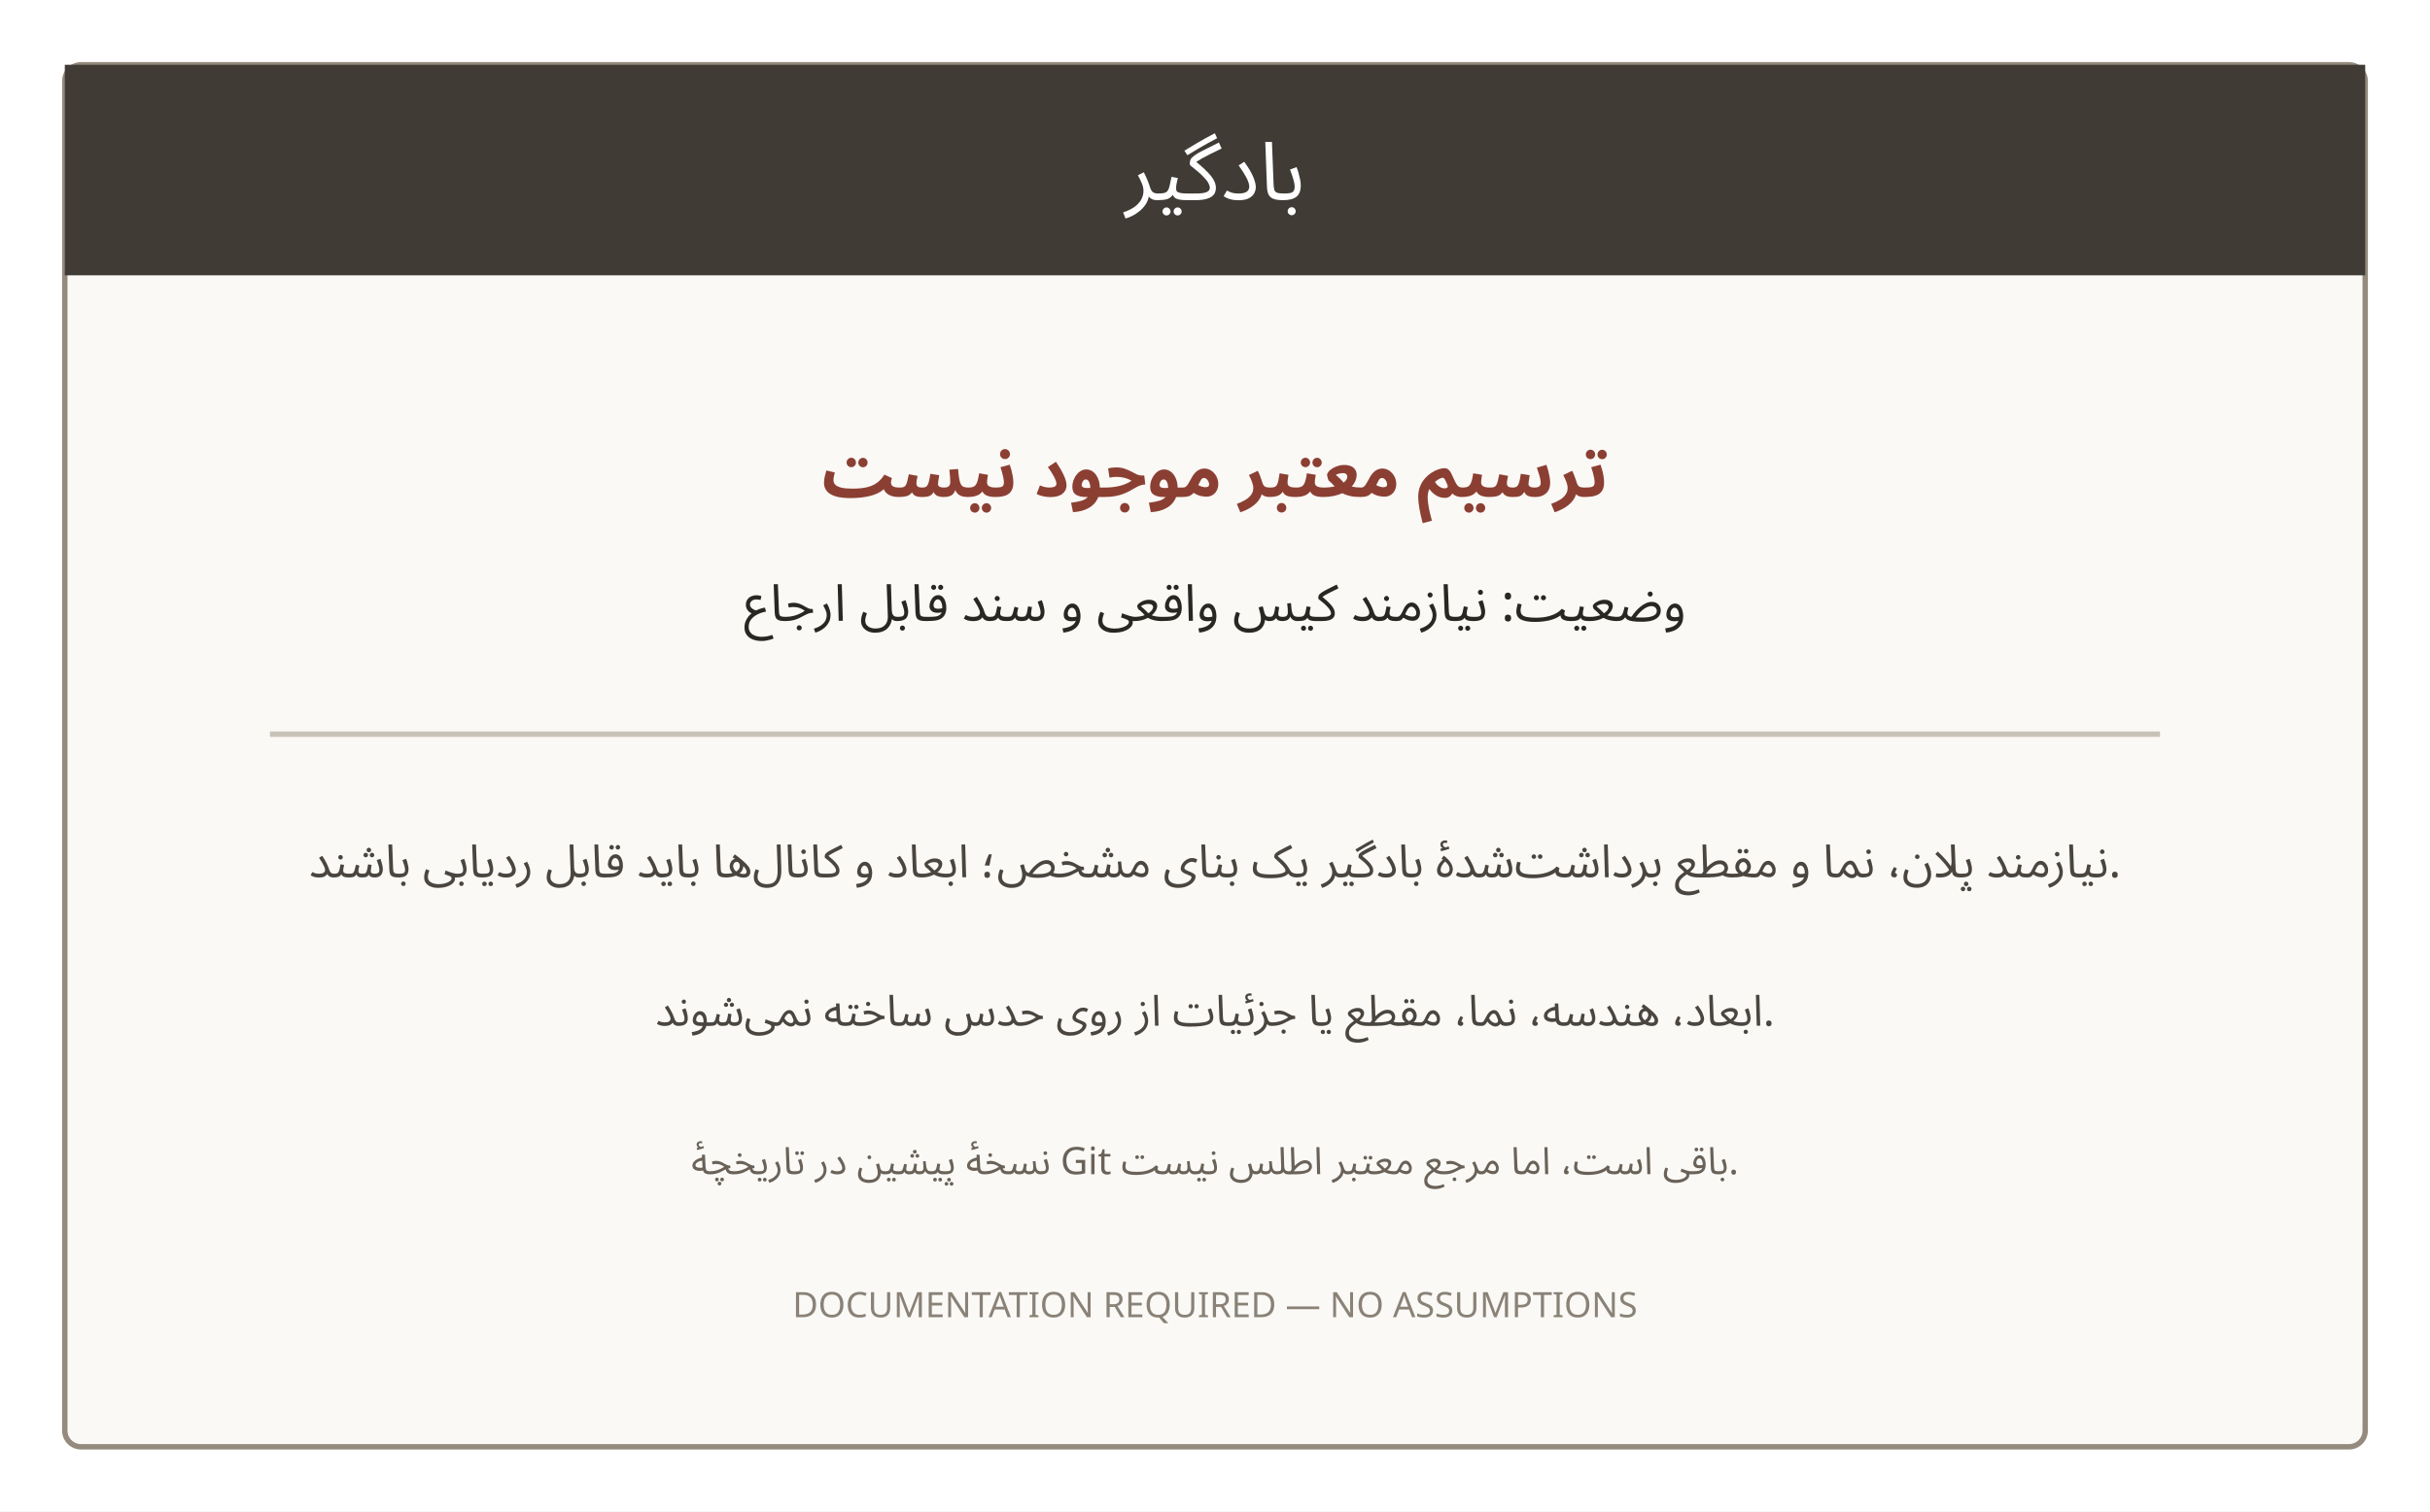
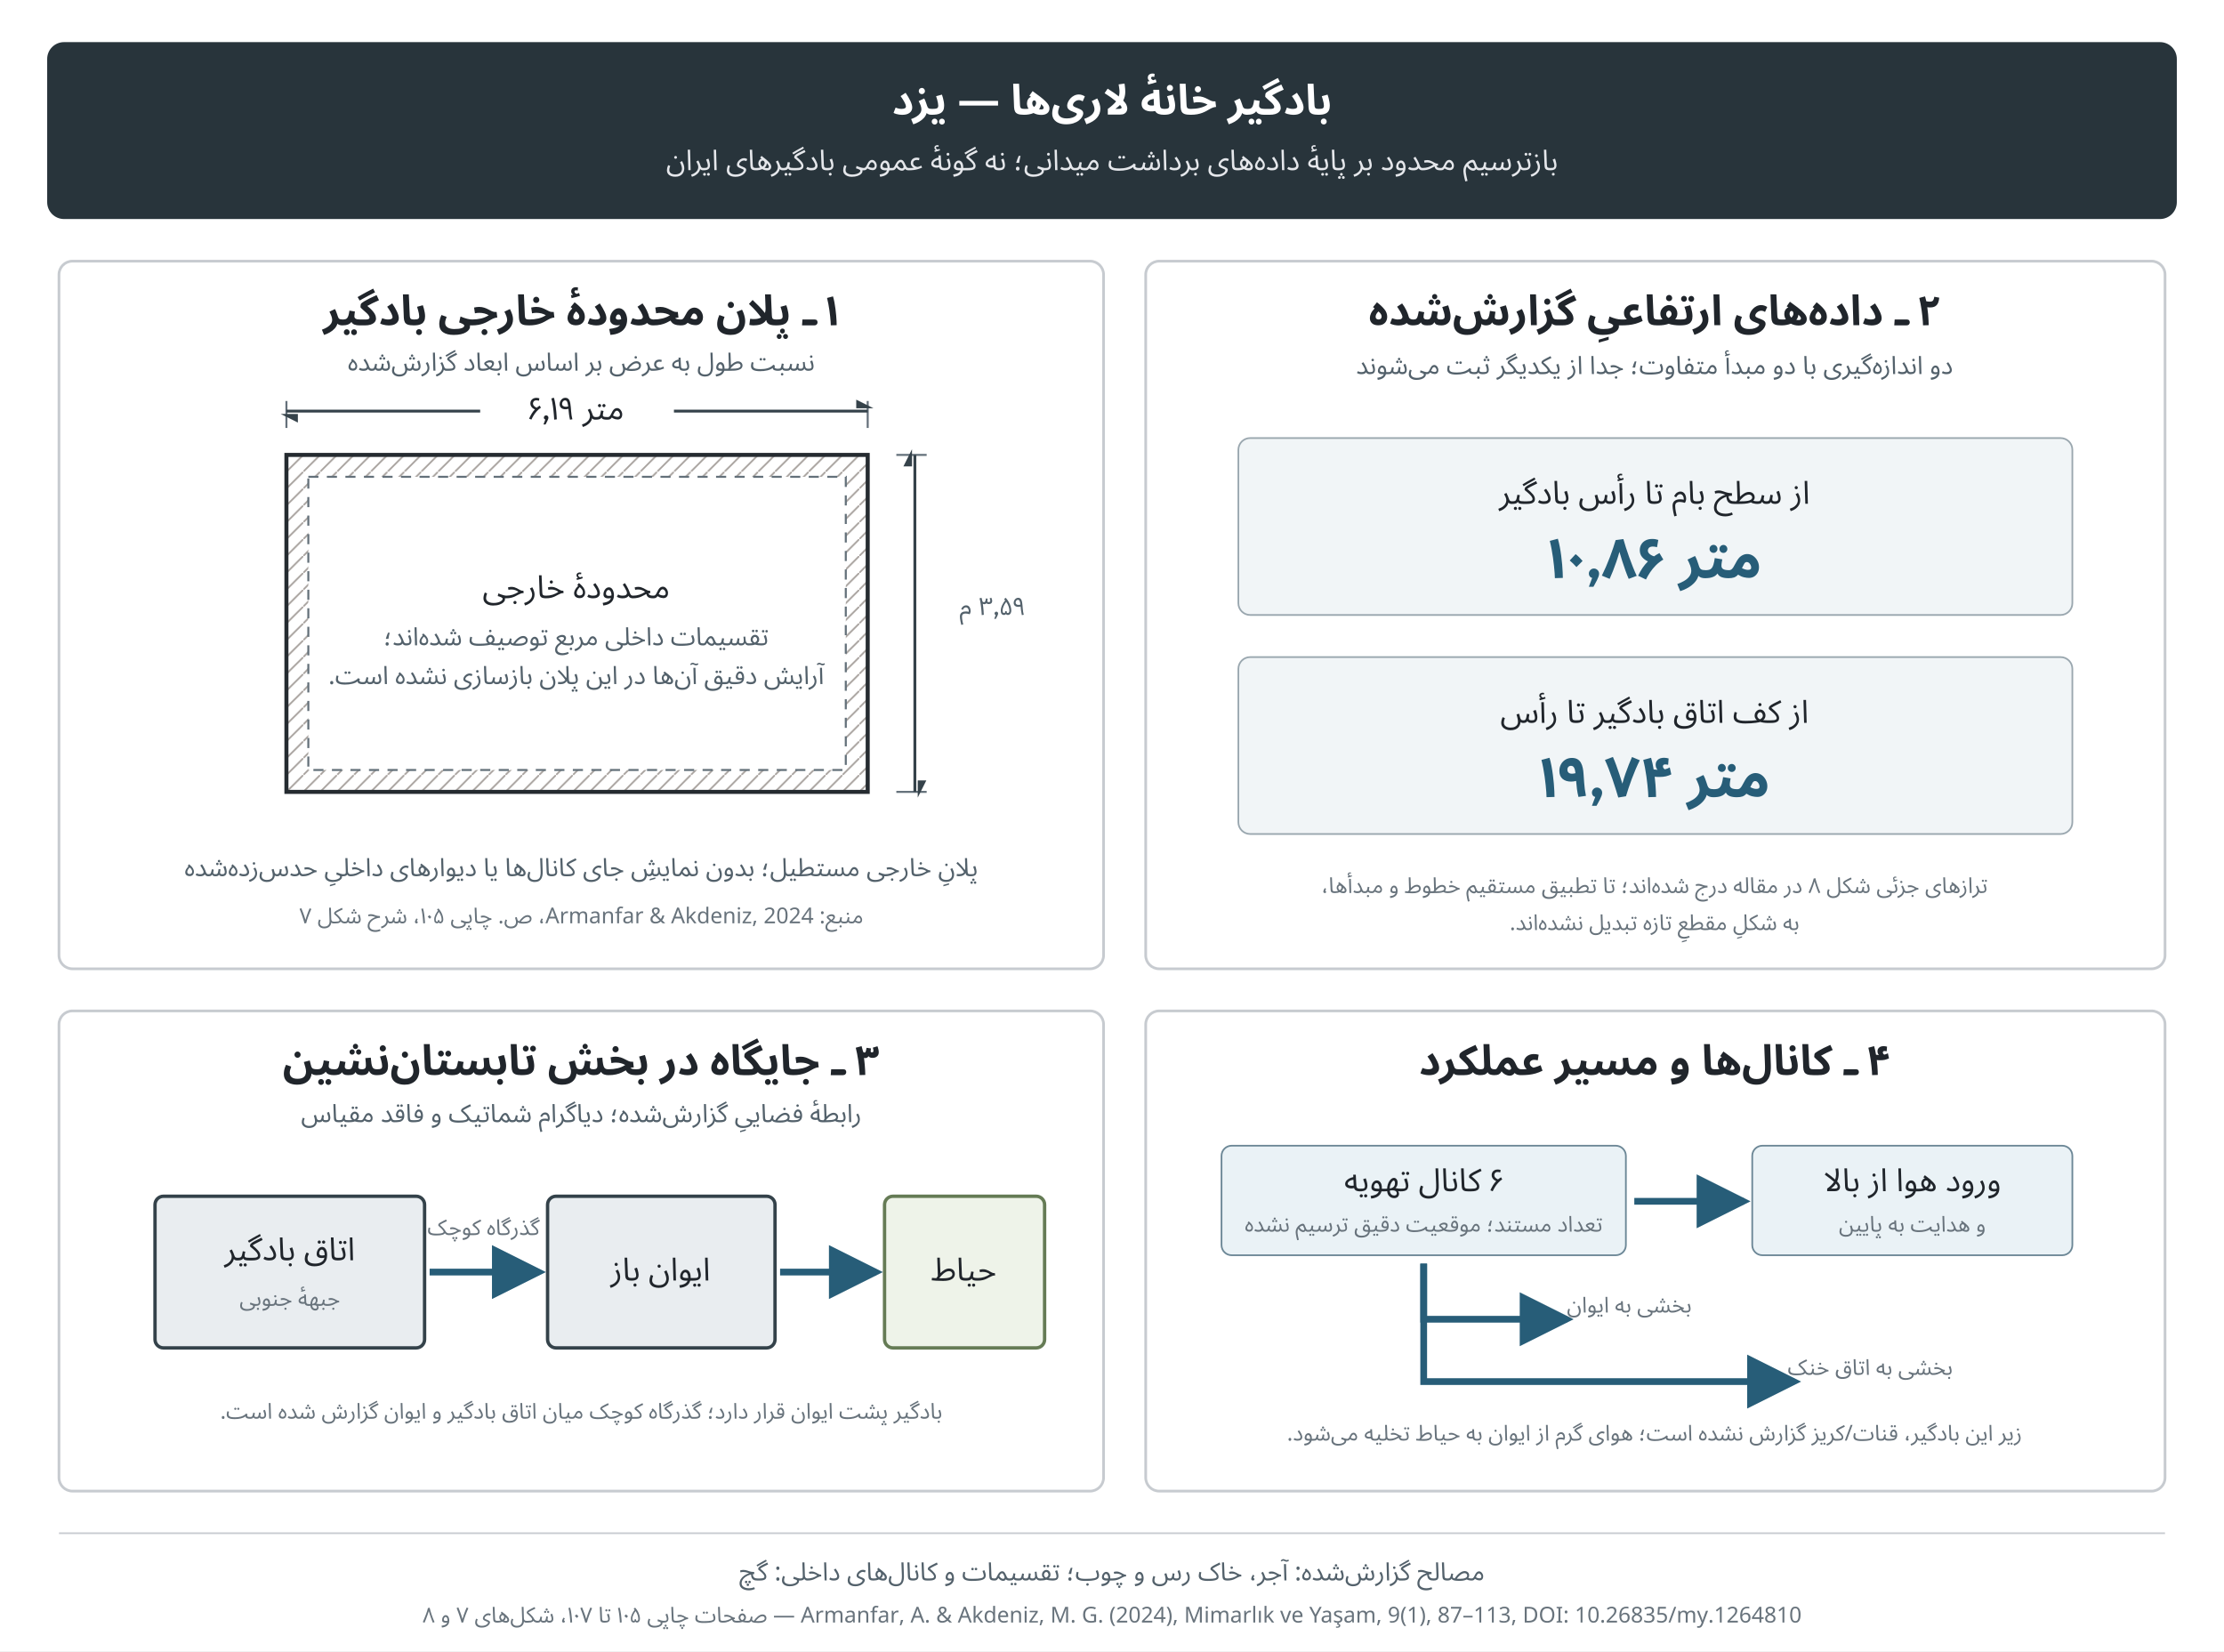
- <svg xmlns="http://www.w3.org/2000/svg" width="900" height="560" viewBox="0 0 900 560" role="img" aria-labelledby="title desc">
-   <rect width="900" height="560" fill="#fff" />
-   <rect x="24" y="24" width="852" height="512" rx="6" fill="#faf9f6" stroke="#948a7d" stroke-width="2" />
-   <rect x="24" y="24" width="852" height="78" fill="#403b35" />
-   <text x="450" y="74" text-anchor="middle" font-family="Vazirmatn,Noto Sans Arabic,sans-serif" font-size="30" fill="#fff">بادگیر</text>
-   <text x="450" y="184" text-anchor="middle" font-family="Vazirmatn,Noto Sans Arabic,sans-serif" font-size="25" font-weight="700" fill="#8b3f32">ترسیم معتبر موجود نیست</text>
-   <text x="450" y="230" text-anchor="middle" font-family="Vazirmatn,Noto Sans Arabic,sans-serif" font-size="19" fill="#292722">وضعیت: نیازمند کیس واقعی و سند قابل ارجاع</text>
-   <line x1="100" y1="272" x2="800" y2="272" stroke="#c9c2b8" stroke-width="2" />
-   <text x="450" y="325" text-anchor="middle" font-family="Vazirmatn,Noto Sans Arabic,sans-serif" font-size="17" fill="#4a453e">نیازمند پلان، نما و مقطع برداشت‌شدهٔ بادگیر یک بنای مشخص؛ ابعاد و کانال‌ها باید قابل ردیابی باشند.</text>
-   <text x="450" y="380" text-anchor="middle" font-family="Vazirmatn,Noto Sans Arabic,sans-serif" font-size="16" fill="#4a453e">ابعاد، هندسه، نما، مقطع یا جزئیات از روی حدس ساخته نمی‌شوند.</text>
-   <text x="450" y="435" text-anchor="middle" font-family="Vazirmatn,Noto Sans Arabic,sans-serif" font-size="14" fill="#6a6258">نسخهٔ پیشین در تاریخچهٔ Git باقی است، اما مرجع معتبر اطلس نیست.</text>
-   <text x="450" y="488" text-anchor="middle" font-family="Vazirmatn,Noto Sans Arabic,sans-serif" font-size="13" fill="#8a8277">DOCUMENTATION REQUIRED — NO ASSUMPTIONS</text>
+ <svg xmlns="http://www.w3.org/2000/svg" width="1320" height="980" viewBox="0 0 1320 980" role="img" aria-labelledby="title desc">
+   <defs>
+     <pattern id="masonry" width="10" height="10" patternUnits="userSpaceOnUse">
+       <path d="M0 10L10 0" stroke="#a8a29e" stroke-width="1" />
+     </pattern>
+     <marker id="arrow" markerWidth="9" markerHeight="9" refX="7" refY="4" orient="auto">
+       <path d="M0 0L8 4L0 8Z" fill="#275d78" />
+     </marker>
+     <marker id="dim" markerWidth="8" height="8" refX="4" refY="4" orient="auto-start-reverse">
+       <path d="M0 0L8 4L0 8Z" fill="#35424a" />
+     </marker>
+     <style>
+     .bg{fill:#fff}
+     .panel{fill:#fff;stroke:#c7cbd0;stroke-width:1.6}
+     .head{font-family:Vazirmatn,'Noto Sans Arabic',sans-serif;font-size:25px;font-weight:700;fill:#20252b}
+     .sub{font-family:Vazirmatn,'Noto Sans Arabic',sans-serif;font-size:17px;fill:#48545d}
+     .label{font-family:Vazirmatn,'Noto Sans Arabic',sans-serif;font-size:19px;fill:#20252b}
+     .small{font-family:Vazirmatn,'Noto Sans Arabic',sans-serif;font-size:15px;fill:#53616b}
+     .tiny{font-family:Vazirmatn,'Noto Sans Arabic',sans-serif;font-size:13px;fill:#68737c}
+     .dimline{stroke:#35424a;stroke-width:1.7;fill:none;marker-start:url(#dim);marker-end:url(#dim)}
+     .ext{stroke:#65717b;stroke-width:1.2;fill:none}
+     .flow{stroke:#275d78;stroke-width:4;fill:none;marker-end:url(#arrow)}
+     .wall{fill:url(#masonry);stroke:#252b30;stroke-width:2.4}
+   </style>
+   </defs>
+   <rect class="bg" width="1320" height="980" />
+   <rect x="28" y="25" width="1264" height="105" rx="10" fill="#28343b" />
+   <text x="660" y="68" text-anchor="middle" direction="rtl" class="head" fill="#fff" style="fill:#fff">بادگیر خانهٔ لاری‌ها — یزد</text>
+   <text x="660" y="101" text-anchor="middle" direction="rtl" class="sub" style="fill:#e5e7eb">بازترسیم محدود بر پایهٔ داده‌های برداشت میدانی؛ نه گونهٔ عمومی بادگیرهای ایران</text>
+   <rect class="panel" x="35" y="155" width="620" height="420" rx="8" />
+   <text x="345" y="193" text-anchor="middle" direction="rtl" class="head">۱ ـ پلان محدودهٔ خارجی بادگیر</text>
+   <text x="345" y="220" text-anchor="middle" direction="rtl" class="small">نسبت طول به عرض بر اساس ابعاد گزارش‌شده</text>
+   <rect x="170" y="270" width="345" height="200" class="wall" />
+   <rect x="183" y="283" width="319" height="174" fill="#fff" stroke="#64717a" stroke-width="1.2" stroke-dasharray="6 5" />
+   <text x="342" y="355" text-anchor="middle" direction="rtl" class="label">محدودهٔ خارجی</text>
+   <text x="342" y="383" text-anchor="middle" direction="rtl" class="small">تقسیمات داخلی مربع توصیف شده‌اند؛</text>
+   <text x="342" y="406" text-anchor="middle" direction="rtl" class="small">آرایش دقیق آن‌ها در این پلان بازسازی نشده است.</text>
+   <path d="M170 254V238 M515 254V238" class="ext" />
+   <path d="M170 244H515" class="dimline" />
+   <rect x="285" y="228" width="115" height="28" fill="#fff" />
+   <text x="342" y="249" text-anchor="middle" class="label">۶٫۱۹ متر</text>
+   <path d="M532 270H550 M532 470H550" class="ext" />
+   <path d="M543 270V470" class="dimline" />
+   <rect x="545" y="342" width="90" height="32" fill="#fff" />
+   <text x="589" y="365" text-anchor="middle" direction="rtl" class="small">۳٫۵۹ م</text>
+   <text x="345" y="520" text-anchor="middle" direction="rtl" class="small">پلانِ خارجی مستطیل؛ بدون نمایشِ جای کانال‌ها یا دیوارهای داخلیِ حدس‌زده‌شده</text>
+   <text x="345" y="548" text-anchor="middle" direction="rtl" class="tiny">منبع: Armanfar &amp; Akdeniz, 2024، ص. چاپی ۱۰۵، شرح شکل ۷</text>
+   <rect class="panel" x="680" y="155" width="605" height="420" rx="8" />
+   <text x="982" y="193" text-anchor="middle" direction="rtl" class="head">۲ ـ داده‌های ارتفاعیِ گزارش‌شده</text>
+   <text x="982" y="222" text-anchor="middle" direction="rtl" class="small">دو اندازه‌گیری با دو مبدأ متفاوت؛ جدا از یکدیگر ثبت می‌شوند</text>
+   <rect x="735" y="260" width="495" height="105" rx="7" fill="#f1f5f7" stroke="#9aa7af" />
+   <text x="982" y="299" text-anchor="middle" direction="rtl" class="label">از سطح بام تا رأس بادگیر</text>
+   <text x="982" y="343" text-anchor="middle" class="head" style="font-size:34px;fill:#275d78">۱۰٫۸۶ متر</text>
+   <rect x="735" y="390" width="495" height="105" rx="7" fill="#f1f5f7" stroke="#9aa7af" />
+   <text x="982" y="429" text-anchor="middle" direction="rtl" class="label">از کف اتاق بادگیر تا رأس</text>
+   <text x="982" y="473" text-anchor="middle" class="head" style="font-size:34px;fill:#275d78">۱۹٫۷۴ متر</text>
+   <text x="982" y="530" text-anchor="middle" direction="rtl" class="tiny">ترازهای جزئی شکل ۸ در مقاله درج شده‌اند؛ تا تطبیق مستقیم خطوط و مبدأها،</text>
+   <text x="982" y="552" text-anchor="middle" direction="rtl" class="tiny">به شکلِ مقطعِ تازه تبدیل نشده‌اند.</text>
+   <rect class="panel" x="35" y="600" width="620" height="285" rx="8" />
+   <text x="345" y="638" text-anchor="middle" direction="rtl" class="head">۳ ـ جایگاه در بخش تابستان‌نشین</text>
+   <text x="345" y="666" text-anchor="middle" direction="rtl" class="small">رابطهٔ فضاییِ گزارش‌شده؛ دیاگرام شماتیک و فاقد مقیاس</text>
+   <rect x="92" y="710" width="160" height="90" rx="5" fill="#e9edf0" stroke="#34424a" stroke-width="2" />
+   <text x="172" y="748" text-anchor="middle" direction="rtl" class="label">اتاق بادگیر</text>
+   <text x="172" y="775" text-anchor="middle" direction="rtl" class="tiny">جبههٔ جنوبی</text>
+   <path d="M255 755H320" class="flow" />
+   <text x="287" y="733" text-anchor="middle" direction="rtl" class="tiny">گذرگاه کوچک</text>
+   <rect x="325" y="710" width="135" height="90" rx="5" fill="#e9edf0" stroke="#34424a" stroke-width="2" />
+   <text x="392" y="760" text-anchor="middle" direction="rtl" class="label">ایوان باز</text>
+   <path d="M463 755H520" class="flow" />
+   <rect x="525" y="710" width="95" height="90" rx="5" fill="#eef3e9" stroke="#657b55" stroke-width="2" />
+   <text x="572" y="760" text-anchor="middle" direction="rtl" class="label">حیاط</text>
+   <text x="345" y="842" text-anchor="middle" direction="rtl" class="tiny">بادگیر پشت ایوان قرار دارد؛ گذرگاه کوچک میان اتاق بادگیر و ایوان گزارش شده است.</text>
+   <rect class="panel" x="680" y="600" width="605" height="285" rx="8" />
+   <text x="982" y="638" text-anchor="middle" direction="rtl" class="head">۴ ـ کانال‌ها و مسیر عملکرد</text>
+   <rect x="725" y="680" width="240" height="65" rx="6" fill="#eaf2f6" stroke="#6c8796" />
+   <text x="845" y="707" text-anchor="middle" direction="rtl" class="label">۶ کانال تهویه</text>
+   <text x="845" y="731" text-anchor="middle" direction="rtl" class="tiny">تعداد مستند؛ موقعیت دقیق ترسیم نشده</text>
+   <path d="M970 713H1035" class="flow" />
+   <rect x="1040" y="680" width="190" height="65" rx="6" fill="#eaf2f6" stroke="#6c8796" />
+   <text x="1135" y="707" text-anchor="middle" direction="rtl" class="label">ورود هوا از بالا</text>
+   <text x="1135" y="731" text-anchor="middle" direction="rtl" class="tiny">و هدایت به پایین</text>
+   <path d="M845 750V783H930" class="flow" />
+   <path d="M845 750V820H1065" class="flow" />
+   <text x="967" y="779" text-anchor="middle" direction="rtl" class="tiny">بخشی به ایوان</text>
+   <text x="1110" y="816" text-anchor="middle" direction="rtl" class="tiny">بخشی به اتاق خنک</text>
+   <text x="982" y="855" text-anchor="middle" direction="rtl" class="tiny">زیر این بادگیر، قنات/کریز گزارش نشده است؛ هوای گرم از ایوان به حیاط تخلیه می‌شود.</text>
+   <line x1="35" y1="910" x2="1285" y2="910" stroke="#c7cbd0" />
+   <text x="660" y="938" text-anchor="middle" direction="rtl" class="small">مصالح گزارش‌شده: آجر، خاک رس و چوب؛ تقسیمات و کانال‌های داخلی: گچ</text>
+   <text x="660" y="963" text-anchor="middle" direction="rtl" class="tiny">Armanfar, A. &amp; Akdeniz, M. G. (2024), Mimarlık ve Yaşam, 9(1), 87–113, DOI: 10.26835/my.1264810 — صفحات چاپی ۱۰۵ تا ۱۰۷، شکل‌های ۷ و ۸</text>
</svg>
